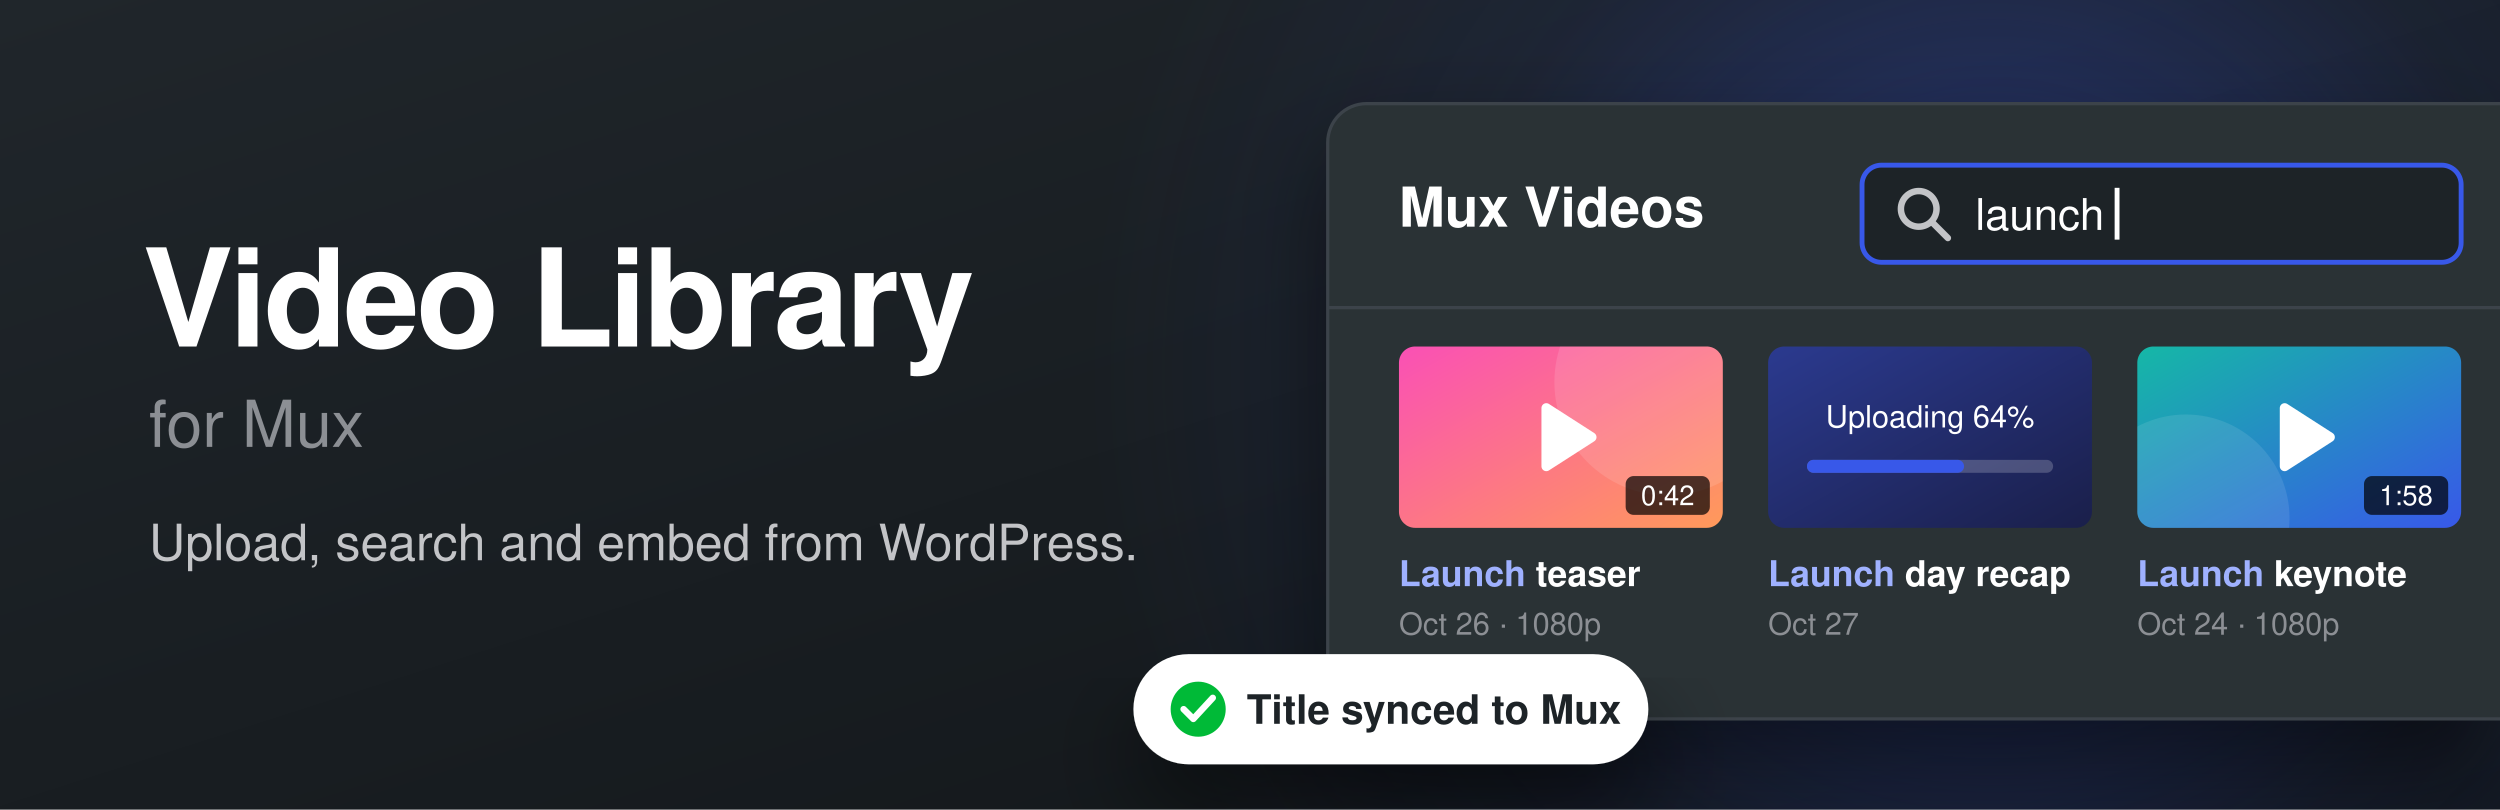
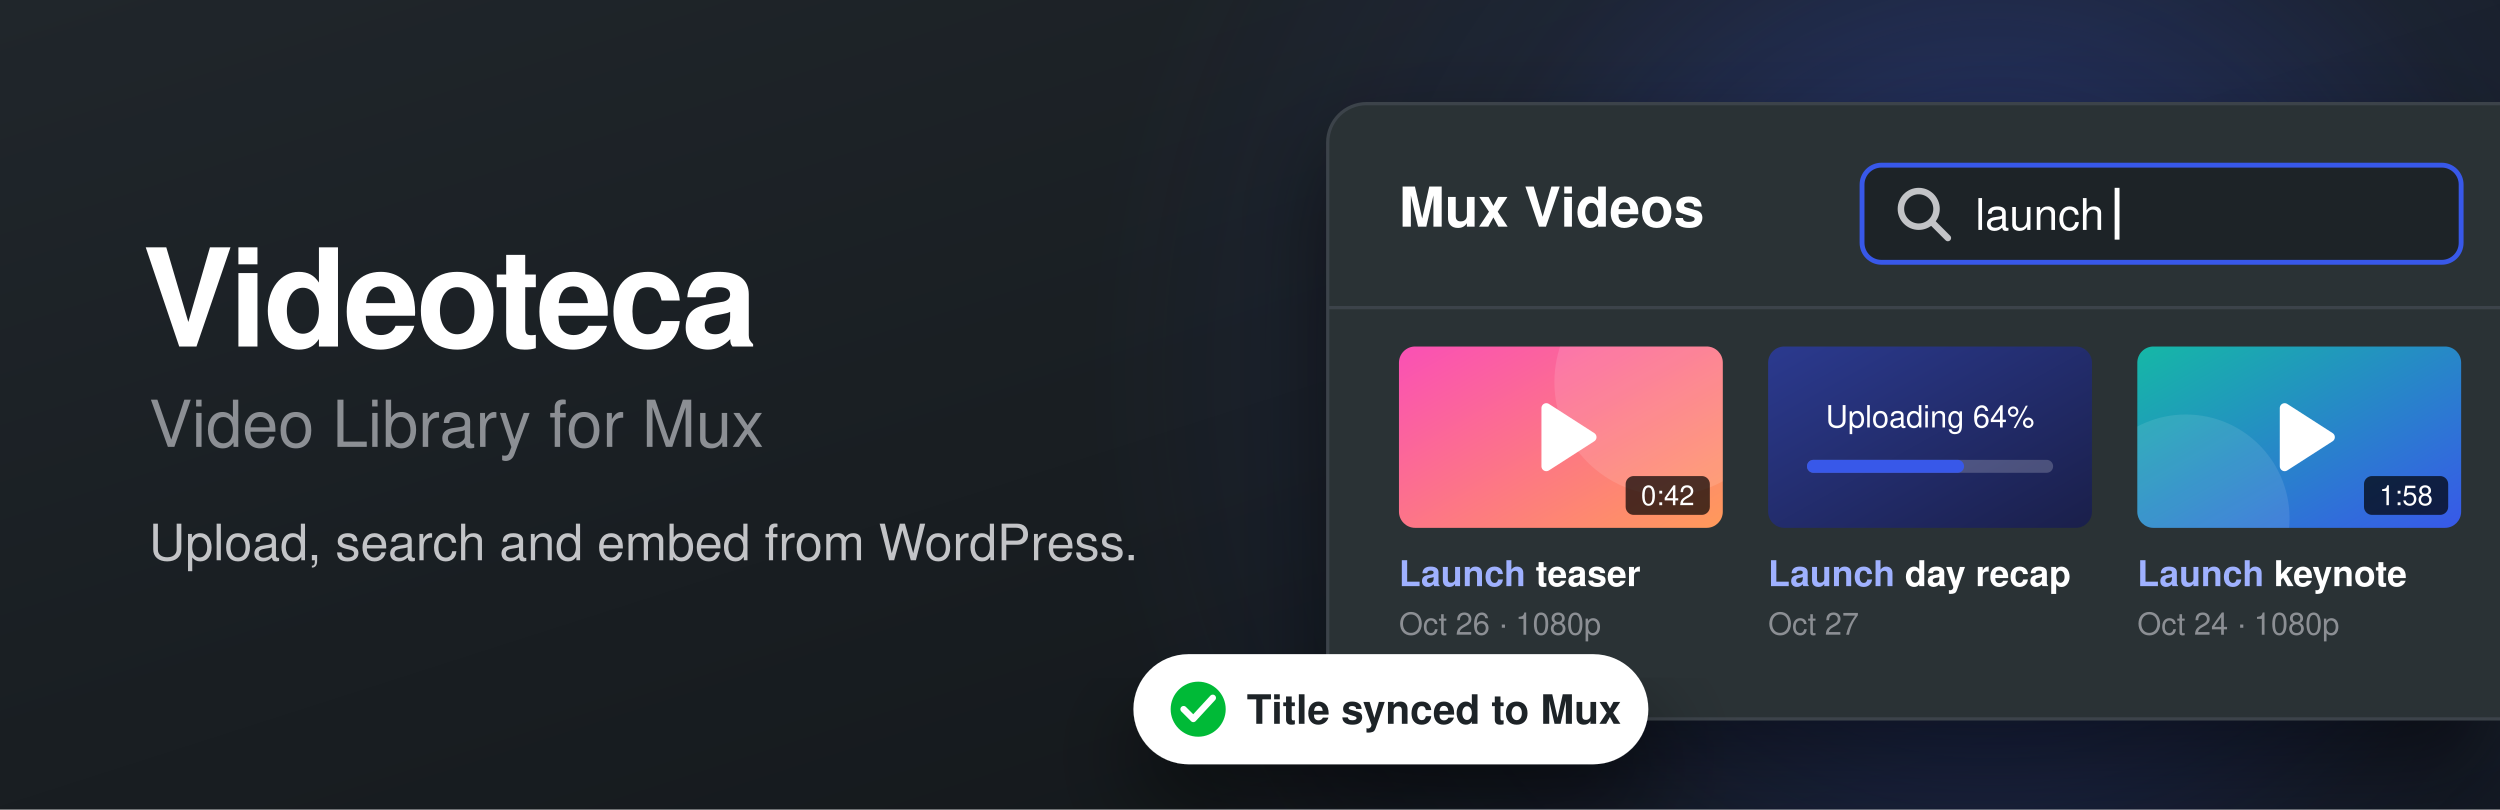
<svg xmlns="http://www.w3.org/2000/svg" width="1544" height="500" viewBox="0 0 1544 500">
  <defs>
    <linearGradient id="bg" x1="0" y1="0" x2="1" y2="1">
      <stop offset="0" stop-color="#20262b" />
      <stop offset="1" stop-color="#111518" />
    </linearGradient>
    <radialGradient id="glow" cx="1230" cy="230" r="560" gradientUnits="userSpaceOnUse">
      <stop offset="0" stop-color="#3858e9" stop-opacity="0.45" />
      <stop offset="0.6" stop-color="#3858e9" stop-opacity="0.08" />
      <stop offset="1" stop-color="#3858e9" stop-opacity="0" />
    </radialGradient>
    <filter id="shadow" x="-20%" y="-20%" width="140%" height="160%">
      <feDropShadow dx="0" dy="28" stdDeviation="30" flood-color="#000" flood-opacity="0.5" />
    </filter>
    <clipPath id="frame">
      <rect width="1544" height="500" />
    </clipPath>
    <linearGradient id="thumb1" x1="0" y1="0" x2="1" y2="1">
      <stop offset="0" stop-color="#fa50b5" />
      <stop offset="1" stop-color="#ff9a5a" />
    </linearGradient>
    <linearGradient id="thumb2" x1="0" y1="0" x2="1" y2="1">
      <stop offset="0" stop-color="#2b3a8f" />
      <stop offset="1" stop-color="#1a1f4a" />
    </linearGradient>
    <linearGradient id="thumb3" x1="0" y1="0" x2="1" y2="1">
      <stop offset="0" stop-color="#15b8a6" />
      <stop offset="1" stop-color="#3858e9" />
    </linearGradient>
    <clipPath id="t1">
      <rect x="864" y="214" width="200" height="112" rx="10" />
    </clipPath>
    <clipPath id="t2">
      <rect x="1092" y="214" width="200" height="112" rx="10" />
    </clipPath>
    <clipPath id="t3">
      <rect x="1320" y="214" width="200" height="112" rx="10" />
    </clipPath>
  </defs>
  <rect width="1544" height="500" fill="url(#bg)" />
  <rect width="1544" height="500" fill="url(#glow)" />
  <g font-family="Helvetica Neue, Helvetica, Arial, sans-serif">
-     <text x="88" y="214" font-size="84" font-weight="700" fill="#fff" letter-spacing="-2">Video Library</text>
-     <text x="92" y="276" font-size="40" fill="#8c8f94">for Mux</text>
+     <text x="88" y="214" font-size="84" font-weight="700" fill="#fff" letter-spacing="-2">Videoteca</text>
+     <text x="92" y="276" font-size="40" fill="#8c8f94">Video Library for Mux</text>
    <text x="92" y="346" font-size="31" fill="#c3c4c7">Upload, search and embed from WordPress.</text>
  </g>
  <g clip-path="url(#frame)">
    <g filter="url(#shadow)">
      <rect x="820" y="64" width="800" height="380" rx="24" fill="#2a3035" />
    </g>
    <rect x="820" y="64" width="800" height="380" rx="24" fill="none" stroke="#3c434a" stroke-width="2" />
    <g font-family="Helvetica Neue, Helvetica, Arial, sans-serif">
      <text x="864" y="140" font-size="34" font-weight="700" fill="#fff">Mux Videos</text>
      <rect x="1150" y="102" width="370" height="60" rx="12" fill="#1d2327" stroke="#3858e9" stroke-width="3" />
      <circle cx="1185" cy="129" r="11" fill="none" stroke="#c3c4c7" stroke-width="4" />
      <path d="M1193 137 L1203 147" stroke="#c3c4c7" stroke-width="4" stroke-linecap="round" />
      <text x="1220" y="142" font-size="27" fill="#fff">launch</text>
      <rect x="1306" y="116" width="3" height="32" fill="#fff" />
      <line x1="820" y1="190" x2="1544" y2="190" stroke="#3c434a" stroke-width="2" />
      <g clip-path="url(#t1)">
        <rect x="864" y="214" width="200" height="112" fill="url(#thumb1)" />
        <circle cx="1030" cy="236" r="70" fill="#fff" fill-opacity="0.12" />
        <path d="M955 252 L983 270 L955 288 Z" fill="#fff" stroke="#fff" stroke-width="6" stroke-linejoin="round" />
      </g>
      <rect x="1004" y="294" width="52" height="24" rx="5" fill="#000" fill-opacity="0.7" />
      <text x="1030" y="312" font-size="17" fill="#fff" text-anchor="middle">0:42</text>
      <text x="864" y="362" font-size="22" font-weight="700" fill="#fff">
        <tspan fill="#9fb1ff">Launch</tspan> teaser</text>
      <text x="864" y="392" font-size="19" fill="#8c8f94">Oct 26 · 1080p</text>
      <g clip-path="url(#t2)">
        <rect x="1092" y="214" width="200" height="112" fill="url(#thumb2)" />
      </g>
      <text x="1192" y="264" font-size="19" fill="#fff" text-anchor="middle">Uploading 64%</text>
      <rect x="1116" y="284" width="152" height="8" rx="4" fill="#fff" fill-opacity="0.2" />
      <rect x="1116" y="284" width="97" height="8" rx="4" fill="#3858e9" />
      <text x="1092" y="362" font-size="22" font-weight="700" fill="#fff">
        <tspan fill="#9fb1ff">Launch</tspan> day recap</text>
      <text x="1092" y="392" font-size="19" fill="#8c8f94">Oct 27</text>
      <g clip-path="url(#t3)">
        <rect x="1320" y="214" width="200" height="112" fill="url(#thumb3)" />
        <circle cx="1350" cy="320" r="64" fill="#fff" fill-opacity="0.1" />
        <path d="M1411 252 L1439 270 L1411 288 Z" fill="#fff" stroke="#fff" stroke-width="6" stroke-linejoin="round" />
      </g>
      <rect x="1460" y="294" width="52" height="24" rx="5" fill="#000" fill-opacity="0.7" />
      <text x="1486" y="312" font-size="17" fill="#fff" text-anchor="middle">1:58</text>
      <text x="1320" y="362" font-size="22" font-weight="700" fill="#fff">
        <tspan fill="#9fb1ff">Launch</tspan> keynote</text>
      <text x="1320" y="392" font-size="19" fill="#8c8f94">Oct 24 · 1080p</text>
    </g>
  </g>
  <g filter="url(#shadow)">
    <rect x="700" y="404" width="318" height="68" rx="34" fill="#fff" />
  </g>
  <g font-family="Helvetica Neue, Helvetica, Arial, sans-serif">
    <circle cx="740" cy="438" r="17" fill="#00ba37" />
    <path d="M731 438 L737 444 L749 431" fill="none" stroke="#fff" stroke-width="4" stroke-linecap="round" stroke-linejoin="round" />
    <text x="770" y="447" font-size="25" font-weight="700" fill="#1d2327">Title synced to Mux</text>
  </g>
</svg>
